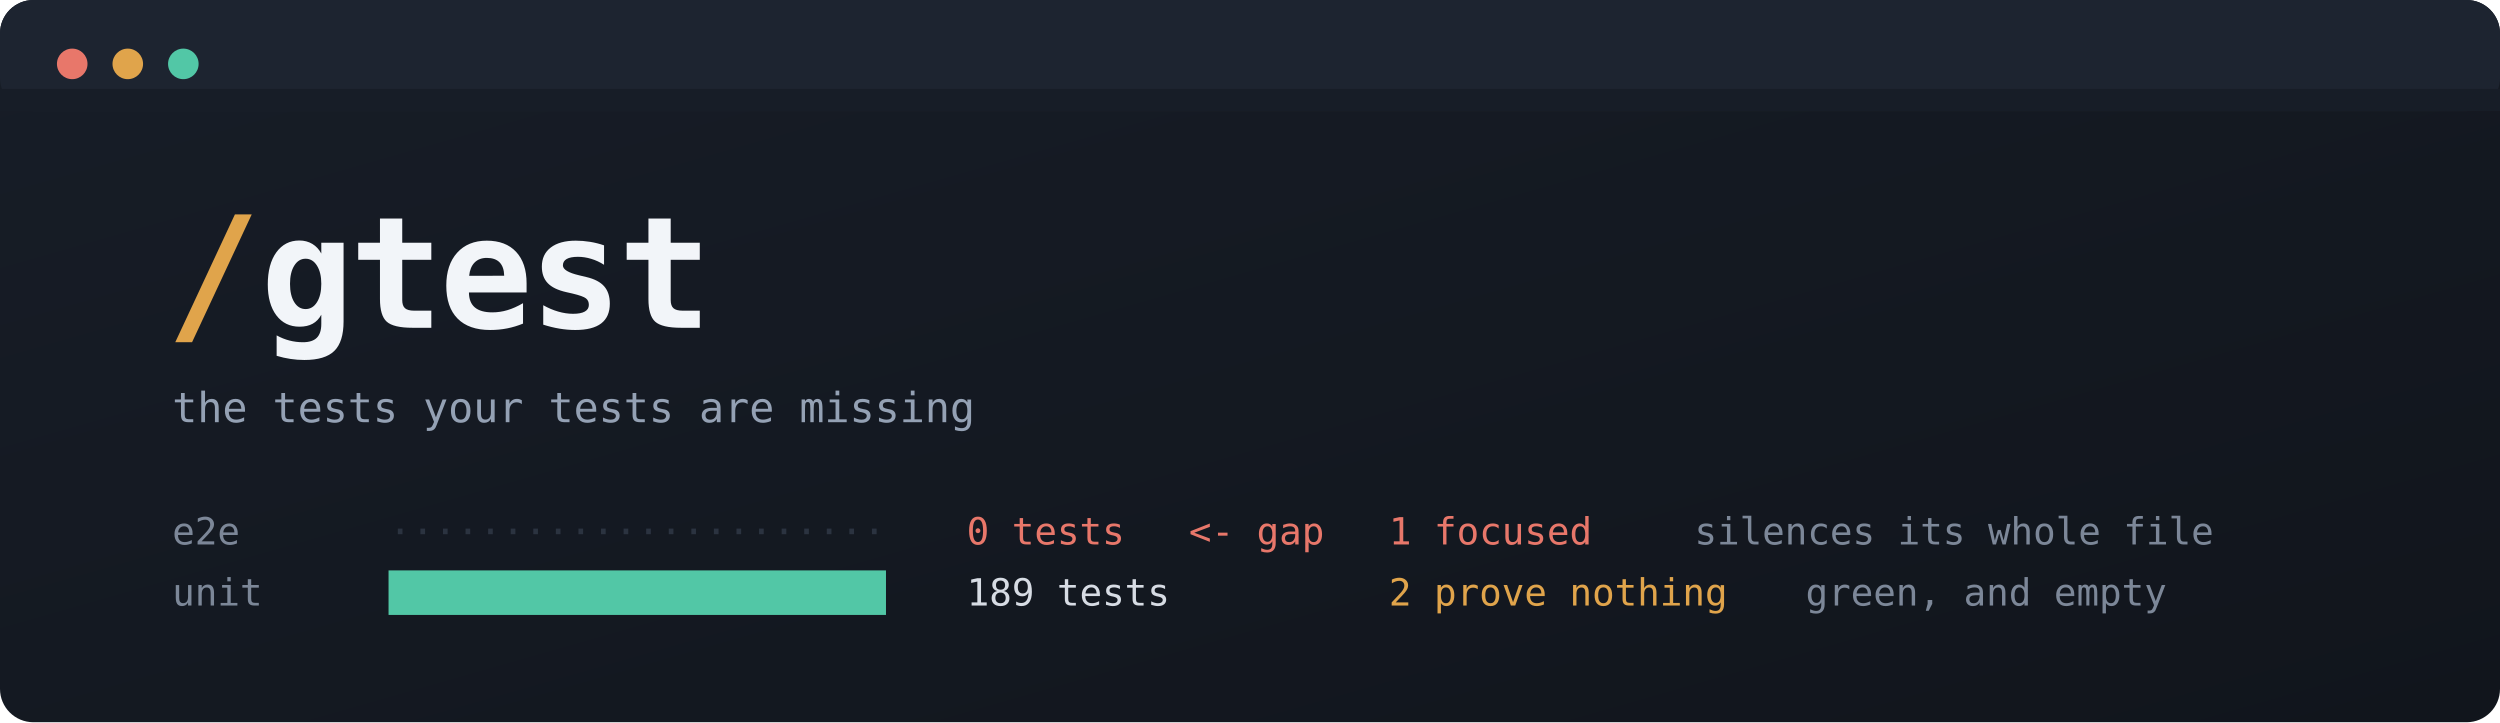
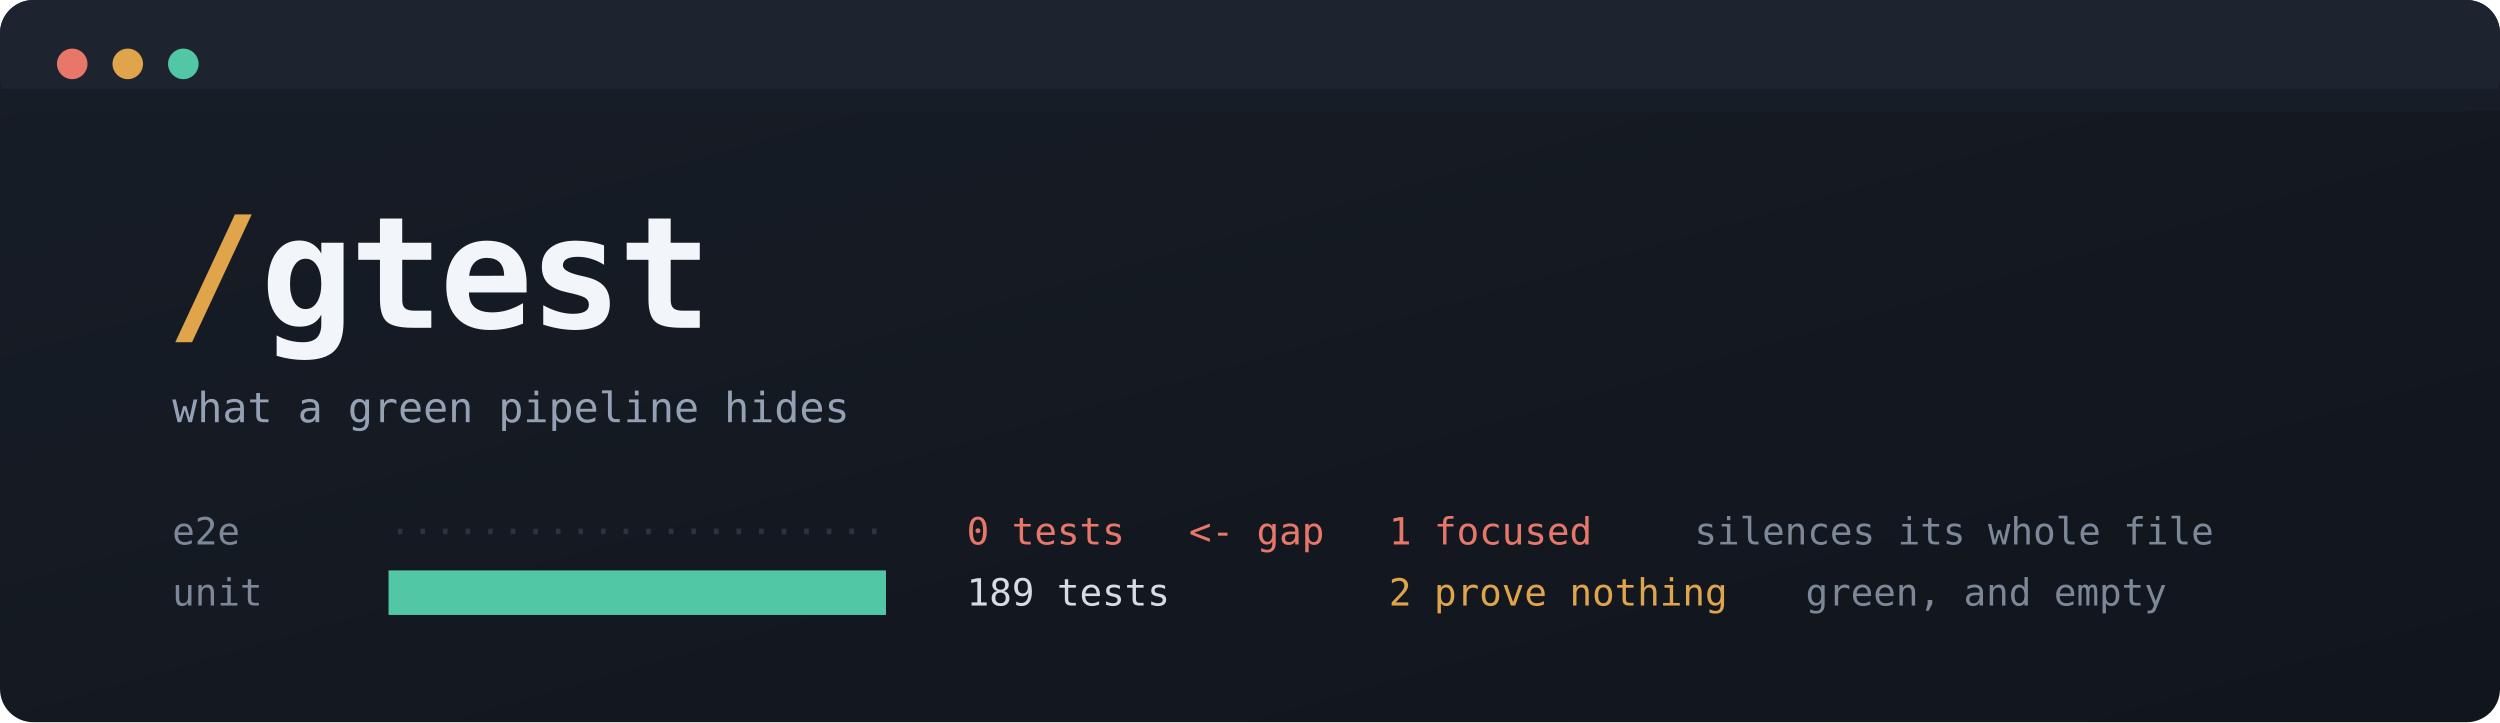
- <svg xmlns="http://www.w3.org/2000/svg" width="900" height="260" viewBox="0 0 900 260" role="img" aria-label="gtest — the tests your tests are missing">
+ <svg xmlns="http://www.w3.org/2000/svg" width="900" height="260" viewBox="0 0 900 260" role="img" aria-label="gtest — what a green pipeline hides">
  <defs>
    <linearGradient id="bg" x1="0" y1="0" x2="1" y2="1">
      <stop offset="0%" stop-color="#171d27" />
      <stop offset="100%" stop-color="#11151c" />
    </linearGradient>
  </defs>
  <rect width="900" height="260" rx="12" fill="url(#bg)" />
  <rect width="900" height="40" rx="12" fill="#1d2430" />
  <rect y="32" width="900" height="8" fill="#171d27" />
  <circle cx="26" cy="23" r="5.5" fill="#e8776a" />
  <circle cx="46" cy="23" r="5.5" fill="#e0a44b" />
  <circle cx="66" cy="23" r="5.5" fill="#52c7a6" />
  <g font-family="IBM Plex Mono,ui-monospace,SF Mono,Menlo,Consolas,monospace">
    <text x="60" y="118" font-size="56" font-weight="600" fill="#f2f5f9" letter-spacing="-1.5">
      <tspan fill="#e0a44b">/</tspan>gtest</text>
    <text x="62" y="152" font-size="15" fill="#94a1b4">
-       the tests your tests are missing
+       what a green pipeline hides
    </text>
    <g font-size="13.5">
      <text x="62" y="196" fill="#7c8798">e2e</text>
      <text x="140" y="196" fill="#2b3340">······················</text>
      <text x="348" y="196" fill="#e8776a">0 tests</text>
      <text x="428" y="196" fill="#e8776a">&lt;- gap</text>
      <text x="62" y="218" fill="#7c8798">unit</text>
      <text x="140" y="218" fill="#52c7a6">██████████████████████</text>
      <text x="348" y="218" fill="#d7dce4">189 tests</text>
      <text x="500" y="196" fill="#e8776a">1 focused</text>
      <text x="610" y="196" fill="#7c8798">silences its whole file</text>
      <text x="500" y="218" fill="#e0a44b">2 prove nothing</text>
      <text x="650" y="218" fill="#7c8798">green, and empty</text>
    </g>
  </g>
</svg>
